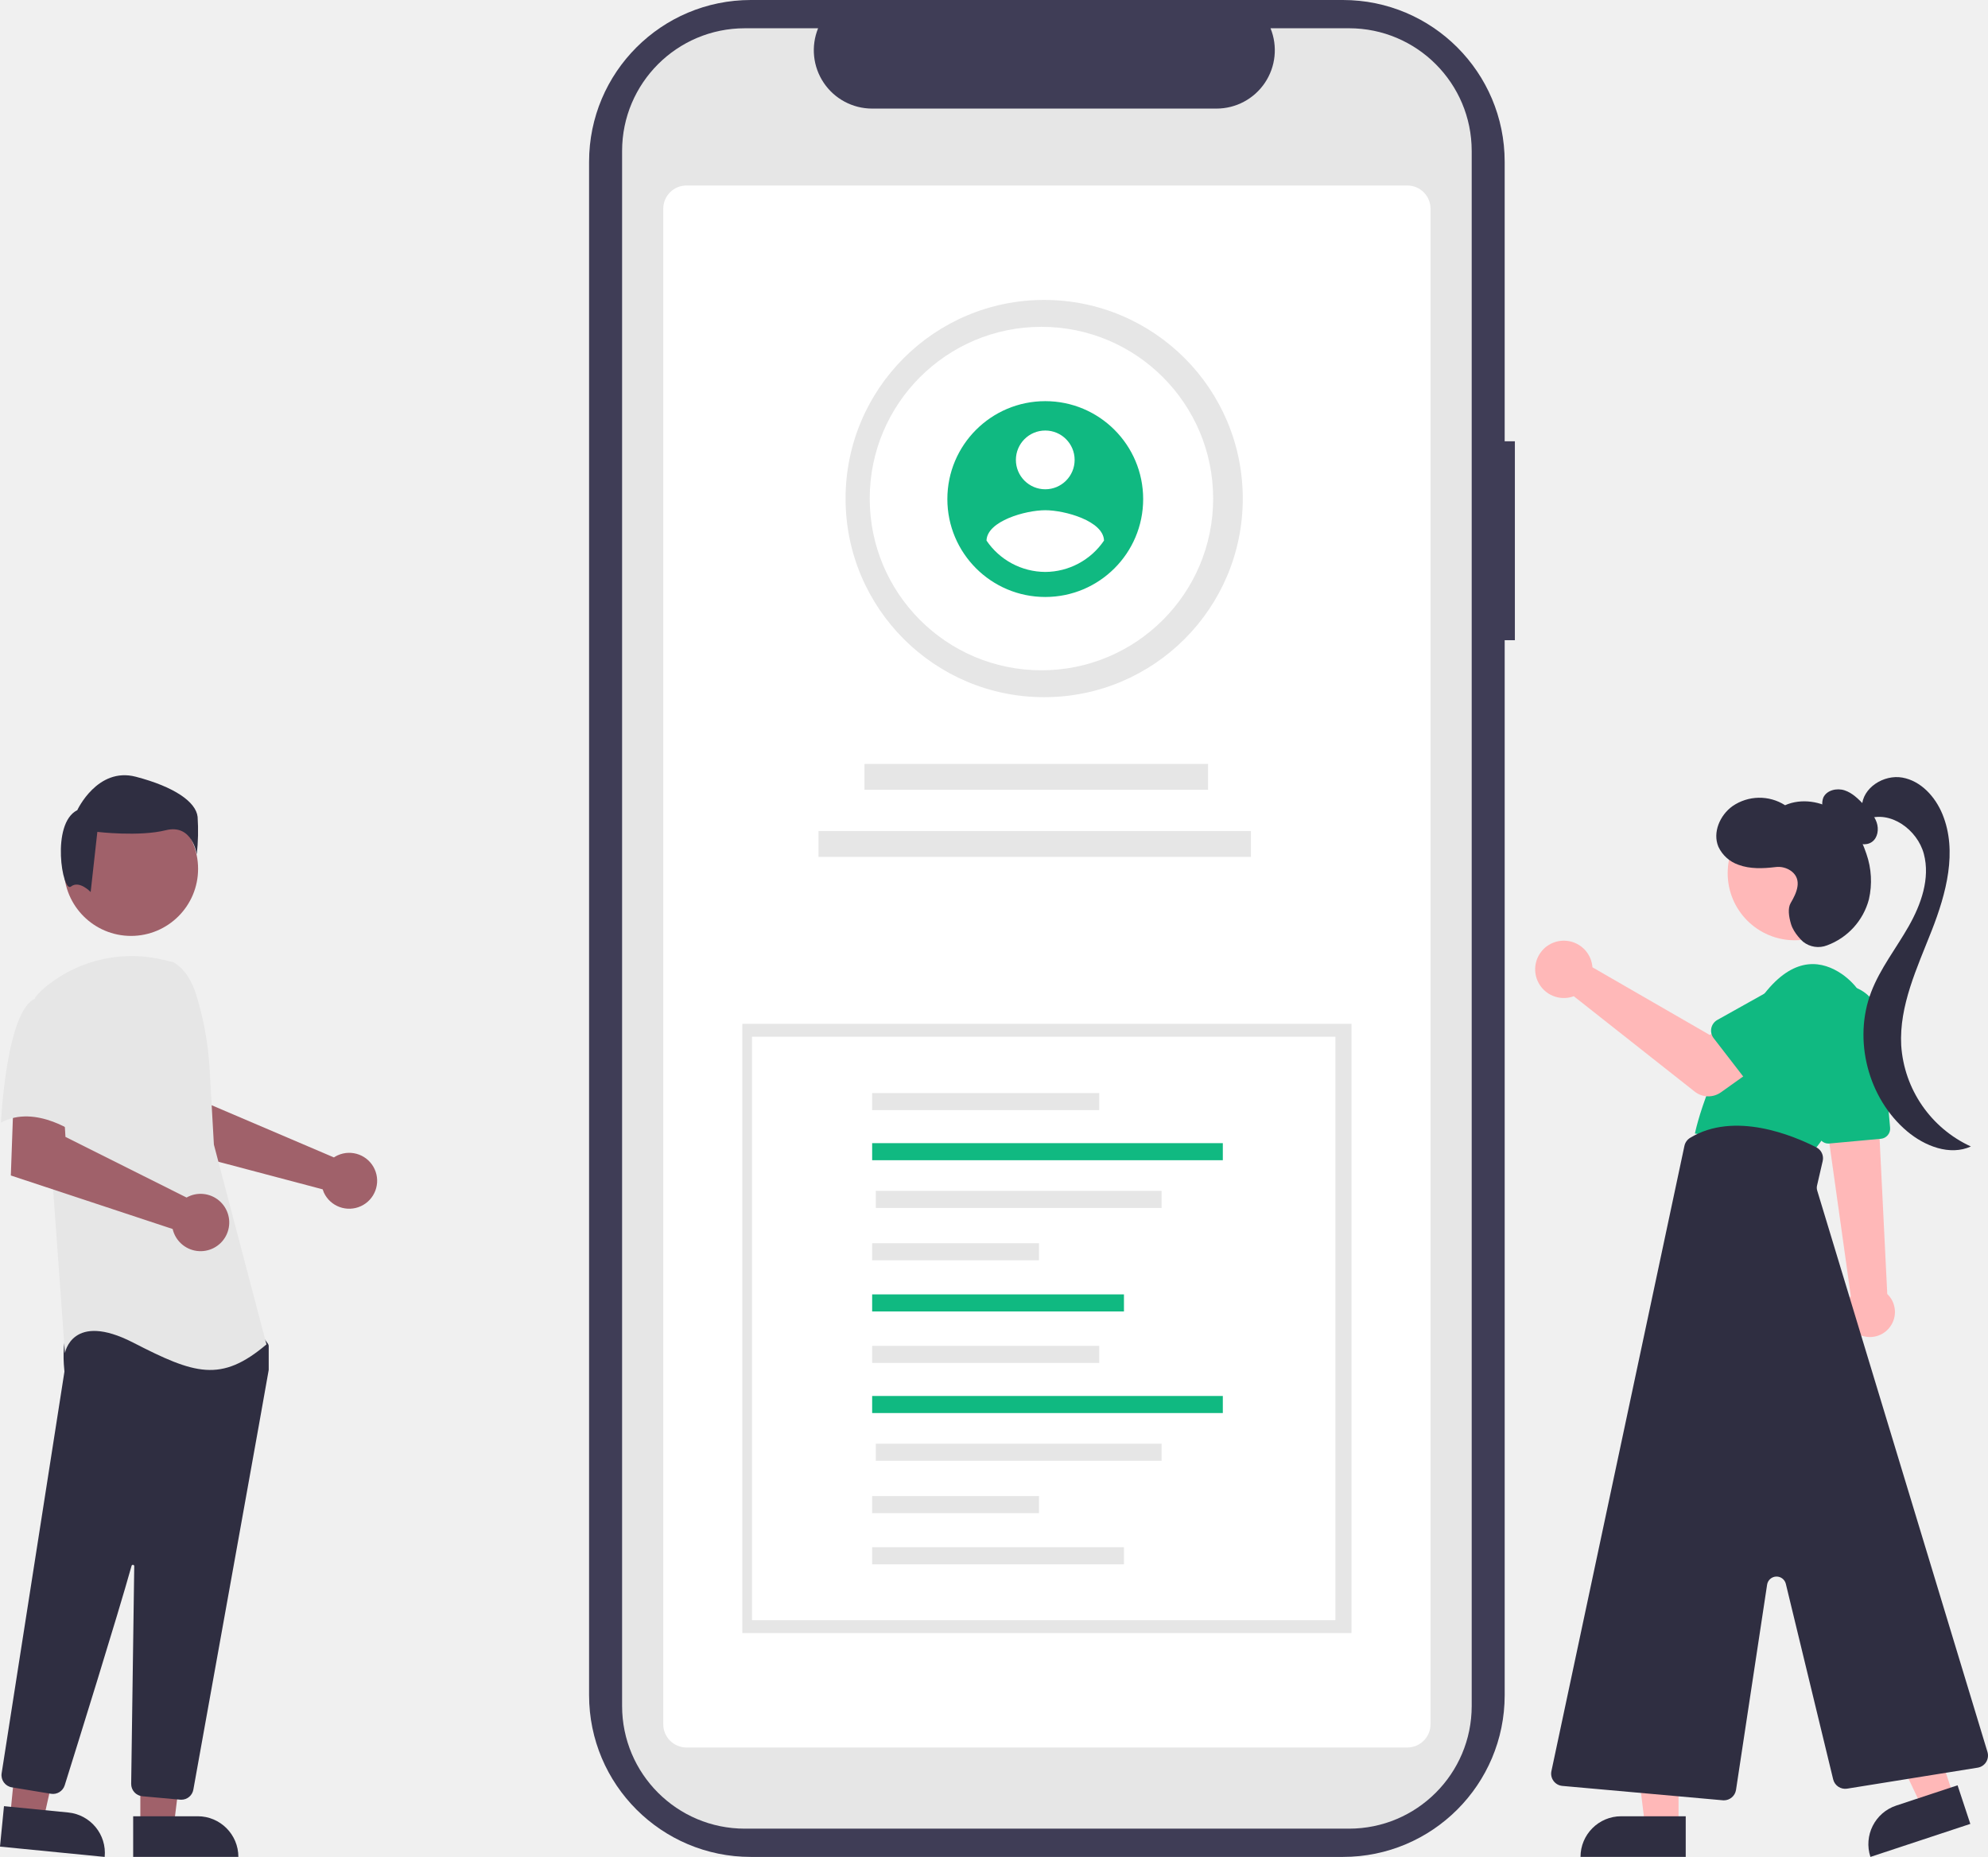
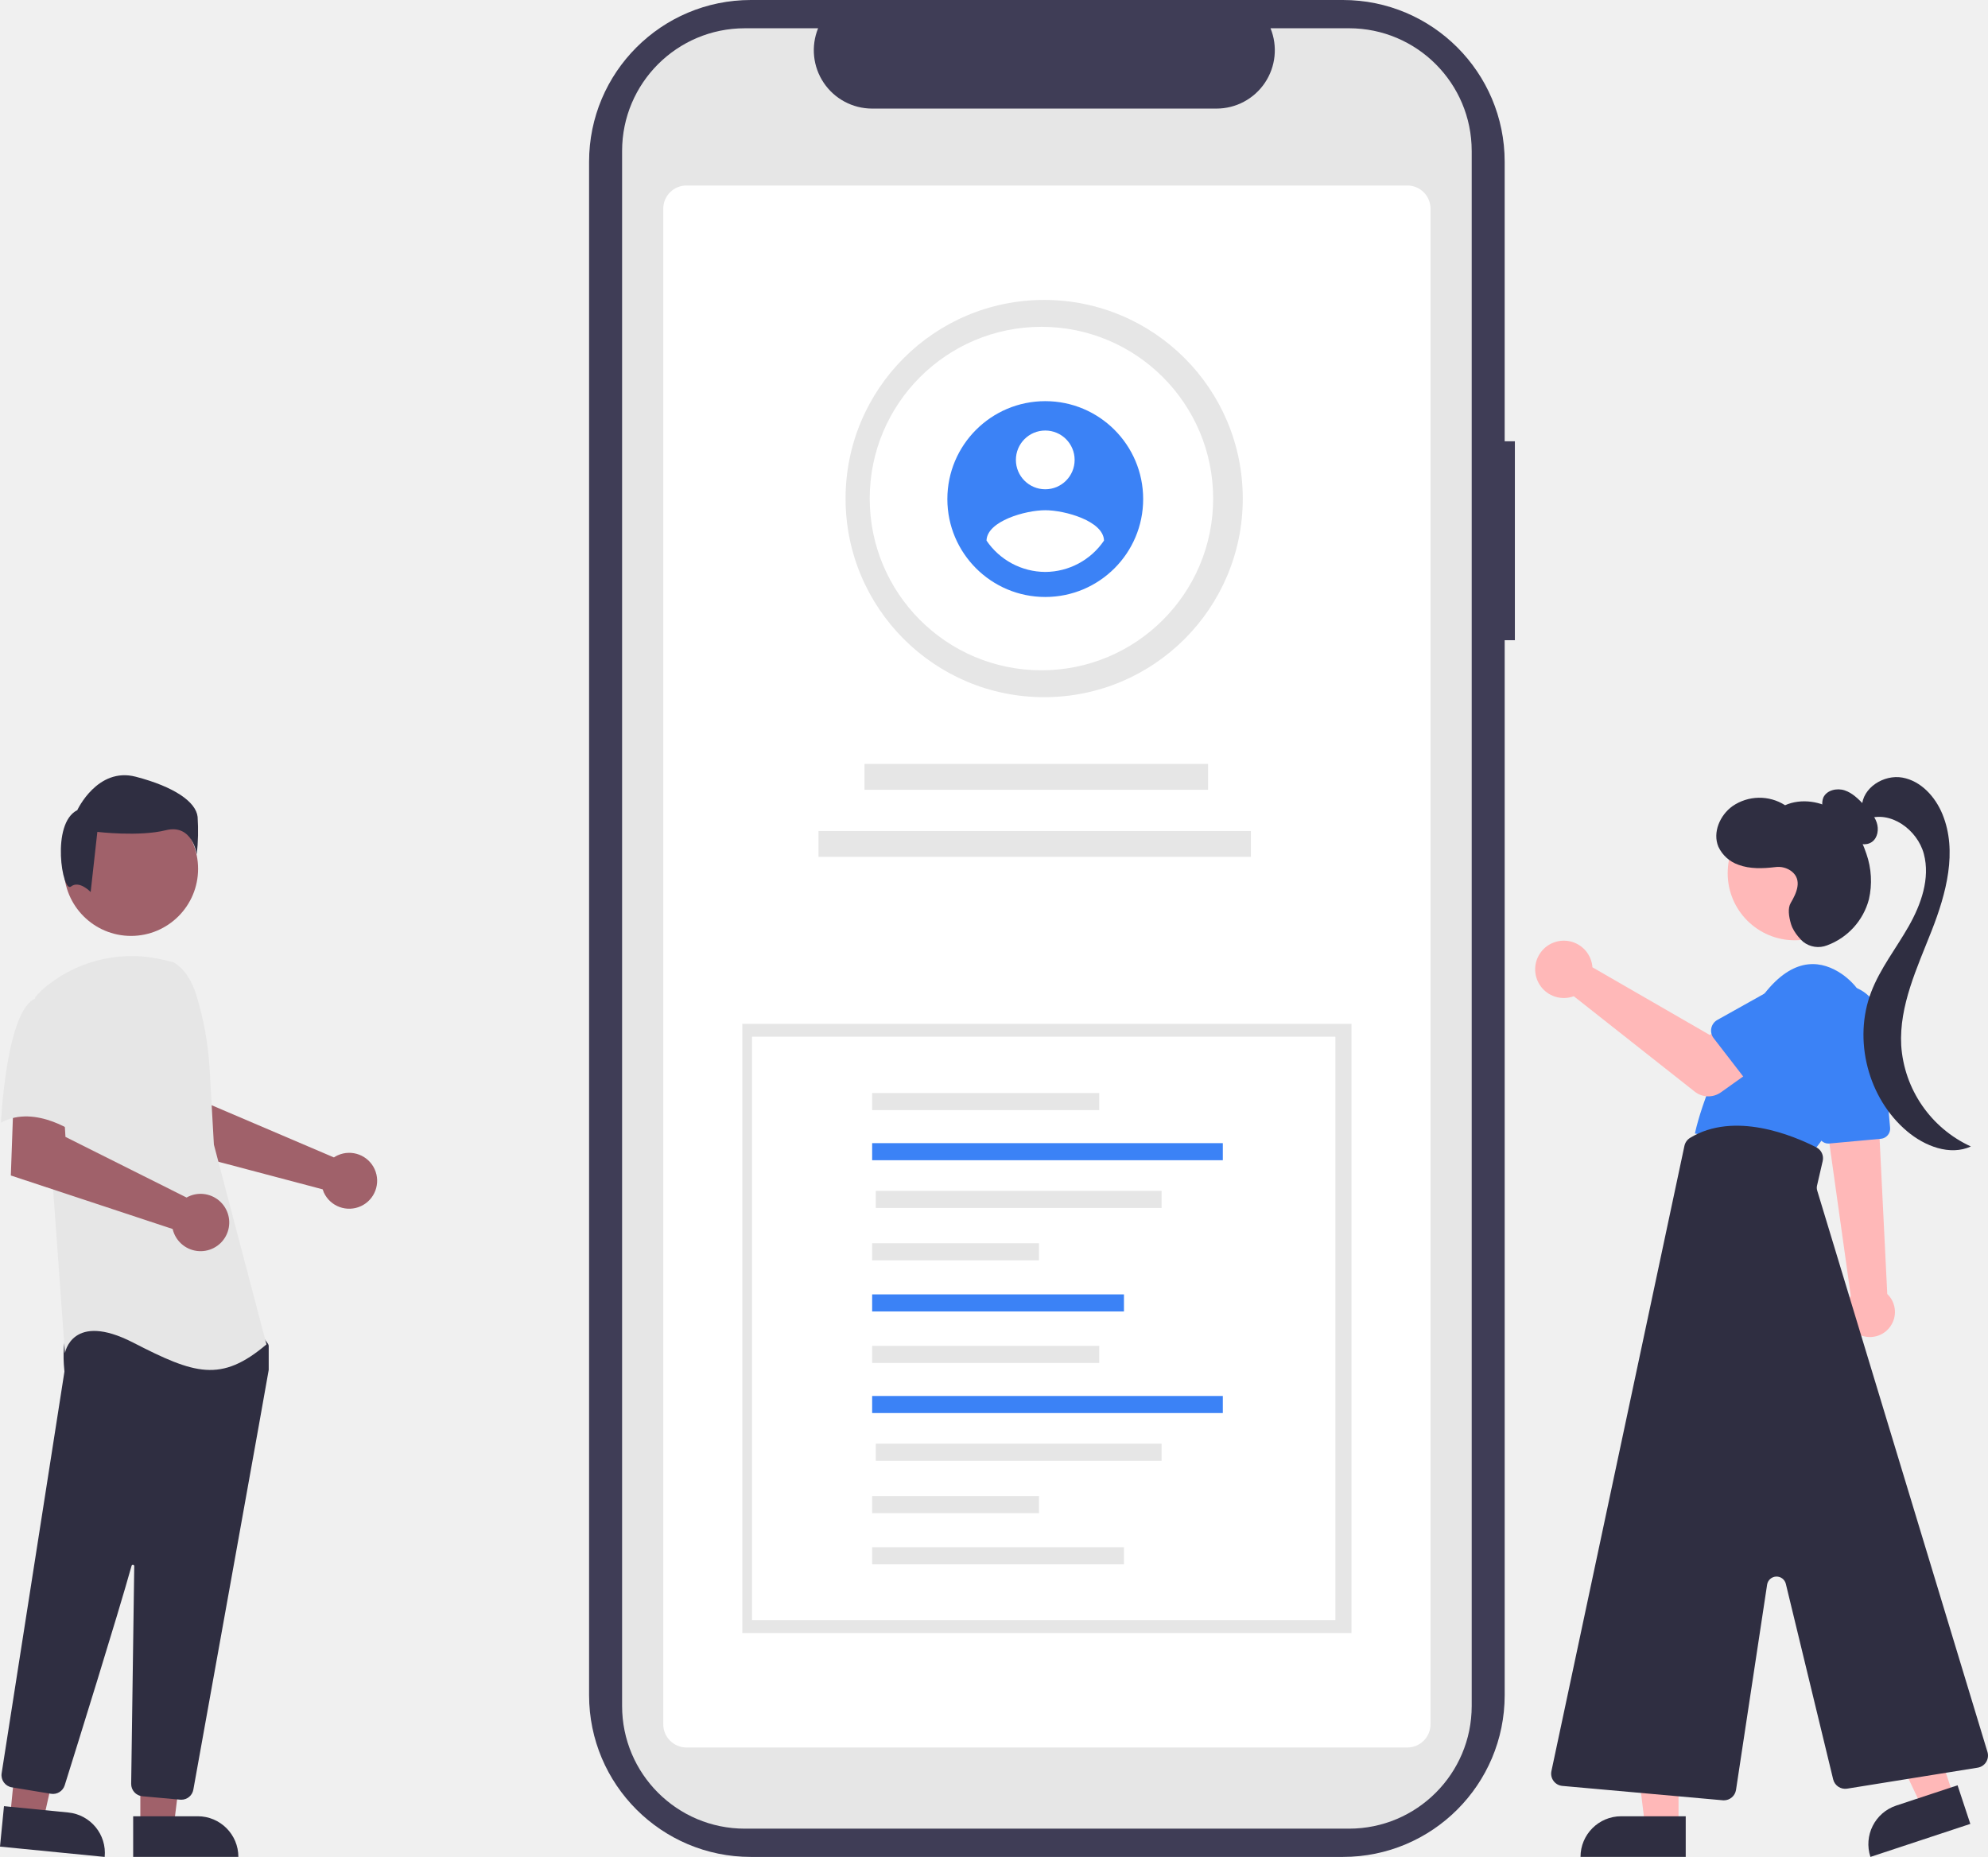
<svg xmlns="http://www.w3.org/2000/svg" id="ace505a7-e733-4353-98c8-975df89a5922" data-name="Layer 1" width="728.082" height="680.001" viewBox="0 0 728.082 680.001">
  <path id="a55003b0-0446-4784-a3ce-c481a9759178" data-name="Path 339" d="M790.764,271.594h-3.736v-102.354a59.24,59.24,0,0,0-59.24-59.24h-216.846a59.24,59.24,0,0,0-59.24,59.24v561.521a59.24,59.24,0,0,0,59.24,59.24h216.85a59.24,59.24,0,0,0,59.24-59.24v-386.31h3.732Z" transform="translate(-235.959 -109.9995)" fill="#3f3d56" />
  <path id="ad332593-d547-4870-8db7-c0503e6eb31e" data-name="Path 340" d="M774.954,165.275v569.452a44.93,44.93,0,0,1-44.913,44.923h-221.306a44.937,44.937,0,0,1-44.941-44.928v-569.447a44.936,44.936,0,0,1,44.941-44.922h26.845a21.364,21.364,0,0,0,19.764,29.411h126.168a21.364,21.364,0,0,0,19.76-29.415h28.756a44.93,44.93,0,0,1,44.922,44.913Z" transform="translate(-235.959 -109.9995)" fill="#e6e6e6" />
  <path d="M751.374,749.925h-264a8.51,8.51,0,0,1-8.5-8.5v-555a8.51,8.51,0,0,1,8.5-8.5h264a8.51,8.51,0,0,1,8.5,8.5v555A8.51,8.51,0,0,1,751.374,749.925Z" transform="translate(-235.959 -109.9995)" fill="#fff" />
  <circle id="edacdc74-dfad-4c1d-939b-d6c7a98a2115" data-name="Ellipse 56" cx="382.415" cy="182.571" r="72.736" fill="#e6e6e6" />
  <circle id="aec4df6d-8b06-4bbe-8d40-2c8bcc37cf40" data-name="Ellipse 60" cx="381.415" cy="182.571" r="62.889" fill="#fff" />
-   <path id="b468b121-27e1-4684-879a-d4a6b6510a38" data-name="Path 341" d="M618.774,256.9a35.856,35.856,0,1,0,35.856,35.856,35.856,35.856,0,0,0-35.856-35.856Zm0,10.757a10.757,10.757,0,1,1-10.757,10.757,10.757,10.757,0,0,1,10.757-10.757Zm0,51.784a26.121,26.121,0,0,1-21.514-11.481c.172-7.171,14.342-11.119,21.514-11.119s21.341,3.948,21.514,11.119a26.164,26.164,0,0,1-21.514,11.484Z" transform="translate(-235.959 -109.9995)" class="primaryColor" fill="#10B981" />
+   <path id="b468b121-27e1-4684-879a-d4a6b6510a38" data-name="Path 341" d="M618.774,256.9a35.856,35.856,0,1,0,35.856,35.856,35.856,35.856,0,0,0-35.856-35.856Zm0,10.757a10.757,10.757,0,1,1-10.757,10.757,10.757,10.757,0,0,1,10.757-10.757Zm0,51.784a26.121,26.121,0,0,1-21.514-11.481c.172-7.171,14.342-11.119,21.514-11.119s21.341,3.948,21.514,11.119a26.164,26.164,0,0,1-21.514,11.484Z" transform="translate(-235.959 -109.9995)" class="primaryColor" fill="#3B82F6" />
  <rect id="af237293-25a3-489f-aa06-65014690590a" data-name="Rectangle 26" x="316.605" y="279.75" width="125.838" height="9.458" fill="#e6e6e6" />
  <rect id="aecd757e-3845-4054-8ef4-8f3b3f1464a2" data-name="Rectangle 27" x="299.768" y="304.327" width="158.368" height="9.458" fill="#e6e6e6" />
  <rect id="a528162f-764e-4523-bc44-e6dc5465582a" data-name="Rectangle 25-2" x="271.868" y="374.923" width="223.094" height="223.094" fill="#e6e6e6" />
  <rect id="ac408f88-9589-4a26-924c-e7a781ddb6bc" data-name="Rectangle 25-3" x="275.415" y="379.643" width="213.655" height="213.655" fill="#fff" />
  <g id="be47c712-4ebf-4226-80ad-879612060a69" data-name="Group 22">
    <rect id="fadc6105-0551-448d-b6d9-436c4cc2b7a7" data-name="Rectangle 28" x="319.415" y="400.267" width="83.168" height="6.251" fill="#e6e6e6" />
-     <rect id="a4376b16-bb23-442d-8938-a8bcab4f190c" data-name="Rectangle 29" x="319.415" y="418.619" width="128.429" height="6.251" class="primaryColor" fill="#10B981" />
+     <rect id="a4376b16-bb23-442d-8938-a8bcab4f190c" data-name="Rectangle 29" x="319.415" y="418.619" width="128.429" height="6.251" class="primaryColor" fill="#3B82F6" />
    <rect id="ae6c1c25-1aef-4af7-84b7-a99cb79f7c28" data-name="Rectangle 30" x="320.75" y="436.096" width="104.667" height="6.251" fill="#e6e6e6" />
    <rect id="ad31106a-9486-4fc6-9d92-2d07f7dcec19" data-name="Rectangle 31" x="319.415" y="455.272" width="61.103" height="6.251" fill="#e6e6e6" />
-     <rect id="e133e237-d12d-4331-8259-b0f1b7869d24" data-name="Rectangle 32" x="319.415" y="474.003" width="92.22" height="6.251" class="primaryColor" fill="#10B981" />
+     <rect id="e133e237-d12d-4331-8259-b0f1b7869d24" data-name="Rectangle 32" x="319.415" y="474.003" width="92.22" height="6.251" class="primaryColor" fill="#3B82F6" />
    <rect id="a9ae706b-b3a6-4b62-8ac7-3a7f4cd0039d" data-name="Rectangle 38" x="319.415" y="492.851" width="83.168" height="6.251" fill="#e6e6e6" />
-     <rect id="bd082349-b2f2-4b60-be0c-57e16efac88b" data-name="Rectangle 39" x="319.415" y="511.202" width="128.429" height="6.251" class="primaryColor" fill="#10B981" />
+     <rect id="bd082349-b2f2-4b60-be0c-57e16efac88b" data-name="Rectangle 39" x="319.415" y="511.202" width="128.429" height="6.251" class="primaryColor" fill="#3B82F6" />
    <rect id="ac0416d6-b57f-4bc7-9ff0-bb8dbe215cb0" data-name="Rectangle 40" x="320.75" y="528.679" width="104.667" height="6.251" fill="#e6e6e6" />
    <rect id="b9702d28-4113-492b-a4b0-dbfc92fa702e" data-name="Rectangle 41" x="319.415" y="547.856" width="61.103" height="6.251" fill="#e6e6e6" />
    <rect id="b41357bb-831a-49ca-b340-115c840dd657" data-name="Rectangle 42" x="319.415" y="566.587" width="92.22" height="6.251" fill="#e6e6e6" />
  </g>
  <g id="ac800076-fc8a-4256-a3b5-70e496d28429" data-name="Group 23">
    <path id="b13647df-bb42-4a02-9bba-2700c526619d" data-name="Path 385" d="M928.727,595.025a9.13,9.13,0,1,1-15.852-9.064q.031-.053.062-.106a9.826,9.826,0,0,1,.86-1.22l-7.68-54.74-.23-1.64-1.56-11.17-.23-1.61.85.04,14.88.68,3.99.18.5,10.19,2.83,57.29a9.118,9.118,0,0,1,1.58,11.17Z" transform="translate(-235.959 -109.9995)" fill="#ffb8b8" />
-     <path id="bd34735f-0976-456f-8e45-072b5e73a744" data-name="Path 386" d="M905.931,528.751l18.895-1.733a3.73,3.73,0,0,0,3.364-4.037l-3.5-39.292a14.326,14.326,0,0,0-28.538,2.548q.036.406.096.809l5.666,38.54a3.724,3.724,0,0,0,3.678,3.181A2.639,2.639,0,0,0,905.931,528.751Z" transform="translate(-235.959 -109.9995)" class="primaryColor" fill="#10B981" />
-     <path id="f1e660d0-c56f-45d1-8714-e8a3d2ffeea9" data-name="Path 387" d="M920.253,497.008a26.316,26.316,0,0,0-9.679-30.288c-7.125-4.875-16.875-6.625-27.375,5.875-21,25-26.5,52.5-26.5,52.5l43,7S914.322,514.22,920.253,497.008Z" transform="translate(-235.959 -109.9995)" class="primaryColor" fill="#10B981" />
+     <path id="bd34735f-0976-456f-8e45-072b5e73a744" data-name="Path 386" d="M905.931,528.751l18.895-1.733a3.73,3.73,0,0,0,3.364-4.037l-3.5-39.292a14.326,14.326,0,0,0-28.538,2.548q.036.406.096.809l5.666,38.54a3.724,3.724,0,0,0,3.678,3.181A2.639,2.639,0,0,0,905.931,528.751Z" transform="translate(-235.959 -109.9995)" class="primaryColor" fill="#3B82F6" />
+     <path id="f1e660d0-c56f-45d1-8714-e8a3d2ffeea9" data-name="Path 387" d="M920.253,497.008a26.316,26.316,0,0,0-9.679-30.288c-7.125-4.875-16.875-6.625-27.375,5.875-21,25-26.5,52.5-26.5,52.5l43,7S914.322,514.22,920.253,497.008Z" transform="translate(-235.959 -109.9995)" class="primaryColor" fill="#3B82F6" />
    <path id="eb60bd0b-2a6b-4db7-a453-977e2259822f" data-name="Path 388" d="M850.706,778.614h-12.26l-5.832-47.288h18.094Z" transform="translate(-235.959 -109.9995)" fill="#ffb8b8" />
    <path id="b4104c20-2c86-47e7-b6b0-d86d656d7ba2" data-name="Path 389" d="M814.805,789.997h38.531v-14.887h-23.644a14.887,14.887,0,0,0-14.887,14.887Z" transform="translate(-235.959 -109.9995)" fill="#2f2e41" />
    <path id="b4e48bf6-fea8-48c3-adaa-b392a855b3f6" data-name="Path 390" d="M951.5,767.921l-11.64,3.848-20.38-43.068,17.18-5.679Z" transform="translate(-235.959 -109.9995)" fill="#ffb8b8" />
    <path id="a6908023-9fbc-48a9-be4c-c86c0c45ebaf" data-name="Path 391" d="M920.983,789.997l36.584-12.092-4.672-14.135-22.45,7.42a14.887,14.887,0,0,0-9.463,18.807Z" transform="translate(-235.959 -109.9995)" fill="#2f2e41" />
    <circle id="a687fec6-02c9-4040-89ed-32d713123e7f" data-name="Ellipse 65" cx="657.301" cy="319.761" r="24.561" fill="#ffb8b8" />
    <path id="badfc474-5669-4d61-bc01-f70cc92406de" data-name="Path 392" d="M871.755,765.451l11.385-75.145a3.5,3.5,0,0,1,6.862-.3l17.338,71.612a4.533,4.533,0,0,0,5.088,3.385l47.825-7.686a4.5,4.5,0,0,0,3.593-5.75l-62.361-205.6a3.5,3.5,0,0,1-.061-1.8l2.076-9a4.484,4.484,0,0,0-2.327-5.014c-8.492-4.333-30-13.341-46.231-3.474a4.551,4.551,0,0,0-2.079,2.927l-48.716,228.97a4.5,4.5,0,0,0,4,5.419l58.757,5.262q.2.018.4.018a4.508,4.508,0,0,0,4.448-3.825Z" transform="translate(-235.959 -109.9995)" fill="#2f2e41" />
    <path id="eb685785-93ca-4296-839e-b201e57ae5bb" data-name="Path 393" d="M909.546,412.407a18.58,18.58,0,0,1-4.855-4.22,6.3,6.3,0,0,1-.97-6.1c1.241-2.738,4.928-3.6,7.786-2.671s5.065,3.172,7.153,5.333c1.839,1.9,3.731,3.892,4.6,6.391s.424,5.668-1.746,7.185c-2.13,1.488-5.192.879-7.24-.719s-3.316-3.97-4.525-6.27Z" transform="translate(-235.959 -109.9995)" fill="#2f2e41" />
    <path id="a7ccb8bb-f2b9-4447-b454-9c546e399f41" data-name="Path 394" d="M917.865,405.409c.136-6.92,8.024-11.883,14.837-10.656s12.049,7.035,14.67,13.441c5.538,13.535,1.381,28.979-3.955,42.6s-11.94,27.439-11.161,42.043a43.925,43.925,0,0,0,25.515,37c-7.688,3.485-16.878-.115-23.339-5.548-14.348-12.065-19.886-33.546-13.161-51.044,3.317-8.631,9.163-16.015,13.727-24.056s7.913-17.518,5.556-26.459-12.385-16.179-20.958-12.72Z" transform="translate(-235.959 -109.9995)" fill="#2f2e41" />
    <path id="bd42e2a1-f38b-413b-b655-cc202f14f4c1" data-name="Path 395" d="M891.787,440.659c2.141-3.618,4.3-8.368.388-11.531a8.064,8.064,0,0,0-6.05-1.6c-4.412.532-9.217.751-13.488-.852a12.644,12.644,0,0,1-7.335-6.591c-2.2-5.224.556-11.572,5.165-14.874a17.4,17.4,0,0,1,19.258-.341c5.97-2.637,13.213-1.464,18.637,2.166s9.135,9.443,11.151,15.65a30.206,30.206,0,0,1,.923,16.615,24.692,24.692,0,0,1-15.316,16.879,8.892,8.892,0,0,1-8.782-1.3s-3.385-2.955-4.444-6.514C891.079,445.629,890.644,442.592,891.787,440.659Z" transform="translate(-235.959 -109.9995)" fill="#2f2e41" />
    <path id="a0cecca8-8fe0-4420-9365-651f9eef8dd5" data-name="Path 397" d="M818.925,462.575a10.524,10.524,0,0,1,.239,1.64l42.957,24.782,10.441-6.011,11.131,14.572-17.45,12.438a8,8,0,0,1-9.6-.234l-44.3-34.946a10.5,10.5,0,1,1,6.576-12.241Z" transform="translate(-235.959 -109.9995)" fill="#ffb8b8" />
-     <path id="b21f2b01-13d8-4bae-8637-c810de2f9faf" data-name="Path 398" d="M863.558,490.171l13.884,17.994a4.5,4.5,0,0,0,6.8.373l15.717-16.321a12.5,12.5,0,0,0-14.926-20.056q-.204.152-.401.312l-19.712,11.022a4.5,4.5,0,0,0-1.365,6.676Z" transform="translate(-235.959 -109.9995)" class="primaryColor" fill="#10B981" />
+     <path id="b21f2b01-13d8-4bae-8637-c810de2f9faf" data-name="Path 398" d="M863.558,490.171l13.884,17.994a4.5,4.5,0,0,0,6.8.373l15.717-16.321a12.5,12.5,0,0,0-14.926-20.056q-.204.152-.401.312l-19.712,11.022a4.5,4.5,0,0,0-1.365,6.676Z" transform="translate(-235.959 -109.9995)" class="primaryColor" fill="#3B82F6" />
  </g>
  <g id="b22d1c68-5a77-444f-a5cc-3f82f20a89dd" data-name="Group 24">
    <path id="e5b1612b-0075-49ae-a43a-e875f9772667" data-name="Path 552" d="M359.66,533.056a10.091,10.091,0,0,0-1.411.787l-44.852-19.143-1.6-11.815-17.922-.11,1.059,27.1,59.2,15.658a10.606,10.606,0,0,0,.448,1.208,10.235,10.235,0,1,0,5.079-13.682Z" transform="translate(-235.959 -109.9995)" fill="#a0616a" />
    <path id="aa9c986c-d78a-4457-b2bb-b0791fabccea" data-name="Path 553" d="M287.357,778.615h12.26l5.832-47.288h-18.094Z" transform="translate(-235.959 -109.9995)" fill="#a0616a" />
    <path id="b210f84f-9c85-4cf8-a59b-65b7d4fb35d0" data-name="Path 554" d="M308.374,775.112h-23.644v14.882h38.531a14.887,14.887,0,0,0-14.887-14.887h-0Z" transform="translate(-235.959 -109.9995)" fill="#2f2e41" />
    <path id="f66096e0-a946-448d-a2e8-3cde5fe284ed" data-name="Path 555" d="M239.677,775.152l12.2,1.2,10.441-46.488-18.007-1.769Z" transform="translate(-235.959 -109.9995)" fill="#a0616a" />
    <path id="fcefb2c9-d6d5-4bec-a5f5-cc8066a5bb74" data-name="Path 556" d="M260.944,773.728,237.418,771.411,235.959,786.224l38.337,3.776A14.884,14.884,0,0,0,260.943,773.728Z" transform="translate(-235.959 -109.9995)" fill="#2f2e41" />
    <circle id="b1d8892c-f39d-4126-8224-86b256c1ff9d" data-name="Ellipse 84" cx="47.985" cy="318.169" r="24.561" fill="#a0616a" />
    <path id="ac2d3eab-b9a5-4eb5-9d63-fe405943fbfc" data-name="Path 557" d="M302.357,769.053a4.471,4.471,0,0,0,4.415-3.7c6.341-35.219,27.088-150.4,27.584-153.593a1.416,1.416,0,0,0,.016-.222v-8.588a1.489,1.489,0,0,0-.279-.872l-2.74-3.838a1.479,1.479,0,0,0-1.144-.625c-15.622-.732-66.784-2.879-69.256.209h0c-2.482,3.1-1.6,12.507-1.4,14.36l-.01.193-22.985,147a4.512,4.512,0,0,0,3.715,5.135l14.356,2.365a4.521,4.521,0,0,0,5.025-3.093c4.44-14.188,19.329-61.918,24.489-80.387a.5.5,0,0,1,.981.139c-.258,17.606-.881,62.523-1.1,78.037l-.023,1.671a4.518,4.518,0,0,0,4.093,4.536l13.843,1.254A4.174,4.174,0,0,0,302.357,769.053Z" transform="translate(-235.959 -109.9995)" fill="#2f2e41" />
    <path id="bbed60f3-1a89-4078-91d7-bc96163e326a" data-name="Path 99" d="M299.532,462.387c4.286,2.548,6.851,7.23,8.323,12a113.686,113.686,0,0,1,4.884,27.159l1.556,27.6,19.255,73.17c-16.689,14.121-26.315,10.911-48.781-.639s-25.032,3.851-25.032,3.851l-4.492-62.258-6.418-68.032a30.172,30.172,0,0,1,4.862-4.674,49.659,49.659,0,0,1,42.442-9Z" transform="translate(-235.959 -109.9995)" fill="#e6e6e6" />
    <path id="ff536e95-7831-431c-8ca8-0e166a93b4bb" data-name="Path 558" d="M305.786,547.833a10.528,10.528,0,0,0-1.5.7l-44.35-22.2-.736-12.026-18.294-1.261-.98,27.413,59.266,19.6a10.5,10.5,0,1,0,6.593-12.232Z" transform="translate(-235.959 -109.9995)" fill="#a0616a" />
    <path id="ed99b844-bab2-4090-afff-3e8d6994d5eb" data-name="Path 101" d="M249.147,475.545c-10.911,3.851-12.834,45.574-12.834,45.574,12.837-7.06,28.241,4.493,28.241,4.493s3.209-10.912,7.06-25.032a24.53,24.53,0,0,0-5.134-23.106S260.059,471.692,249.147,475.545Z" transform="translate(-235.959 -109.9995)" fill="#e6e6e6" />
    <path id="a410275c-d14b-4b59-9c0e-be849f4d4fe2" data-name="Path 102" d="M261.926,434.664c3.06-2.448,7.235,2,7.235,2l2.448-22.031s15.3,1.833,25.094-.612,11.323,8.875,11.323,8.875a78.584,78.584,0,0,0,.306-13.771c-.612-5.508-8.568-11.017-22.645-14.689s-21.421,12.241-21.421,12.241C254.468,411.572,258.862,437.113,261.926,434.664Z" transform="translate(-235.959 -109.9995)" fill="#2f2e41" />
  </g>
</svg>
